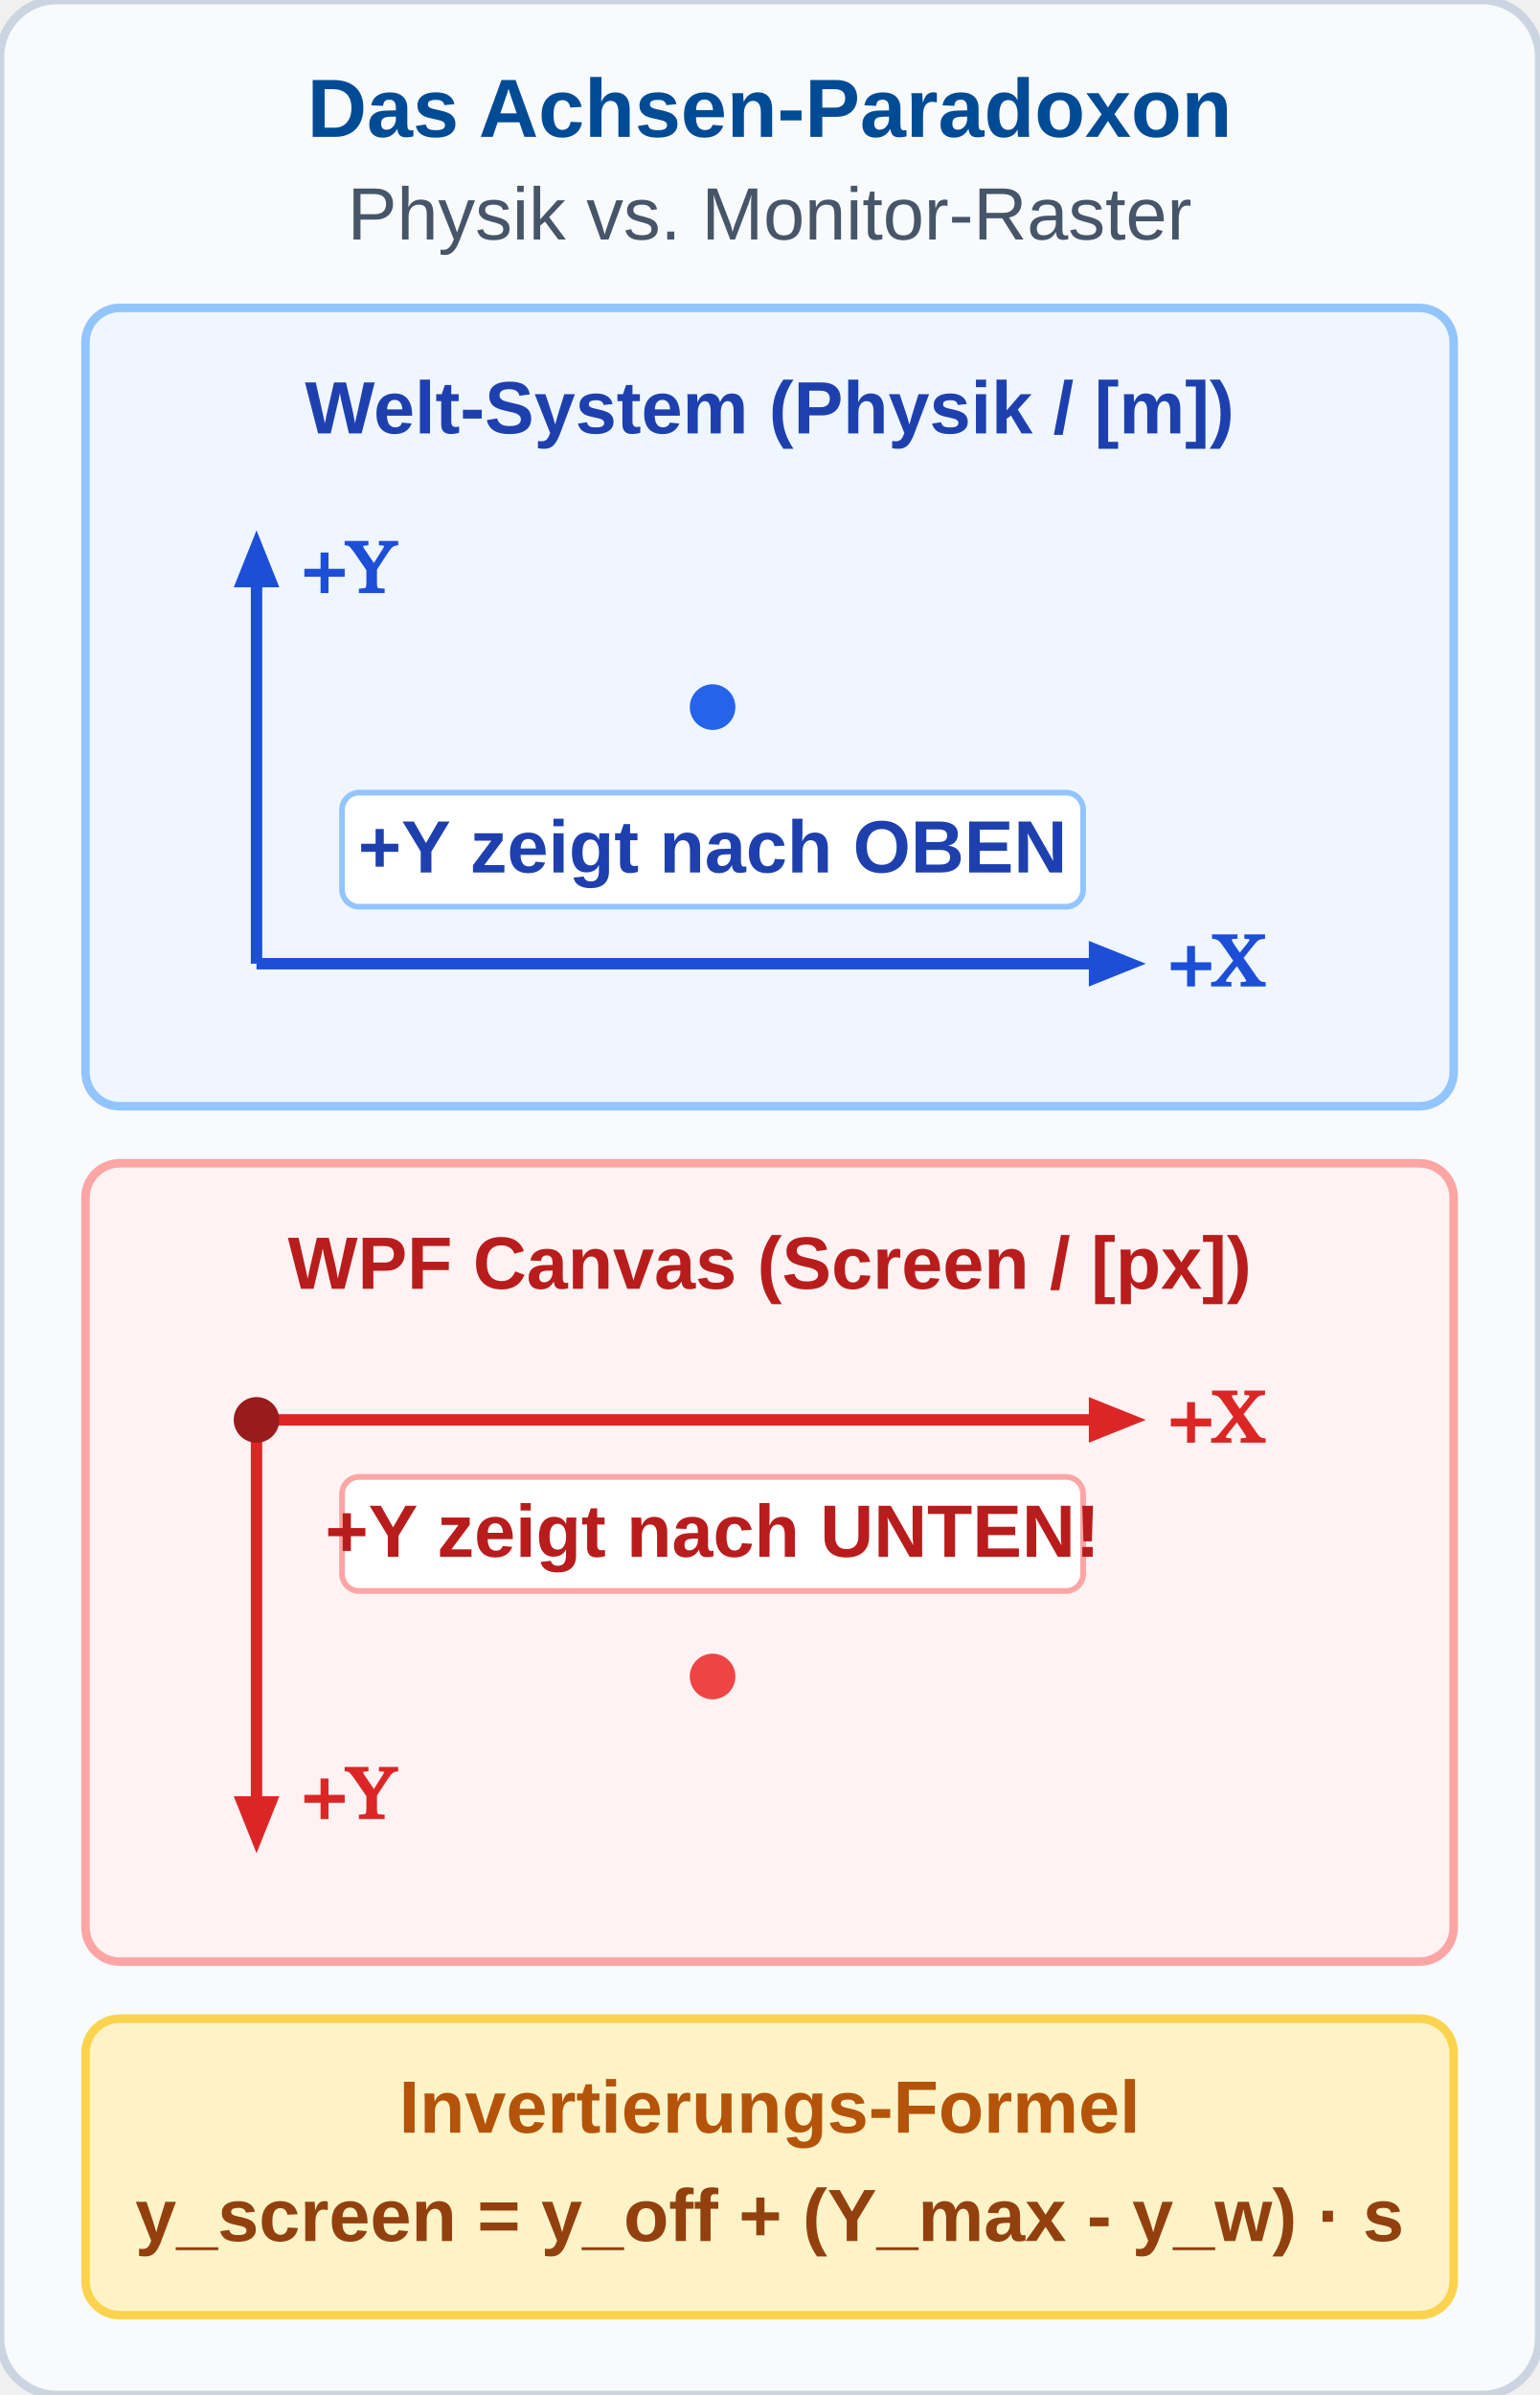
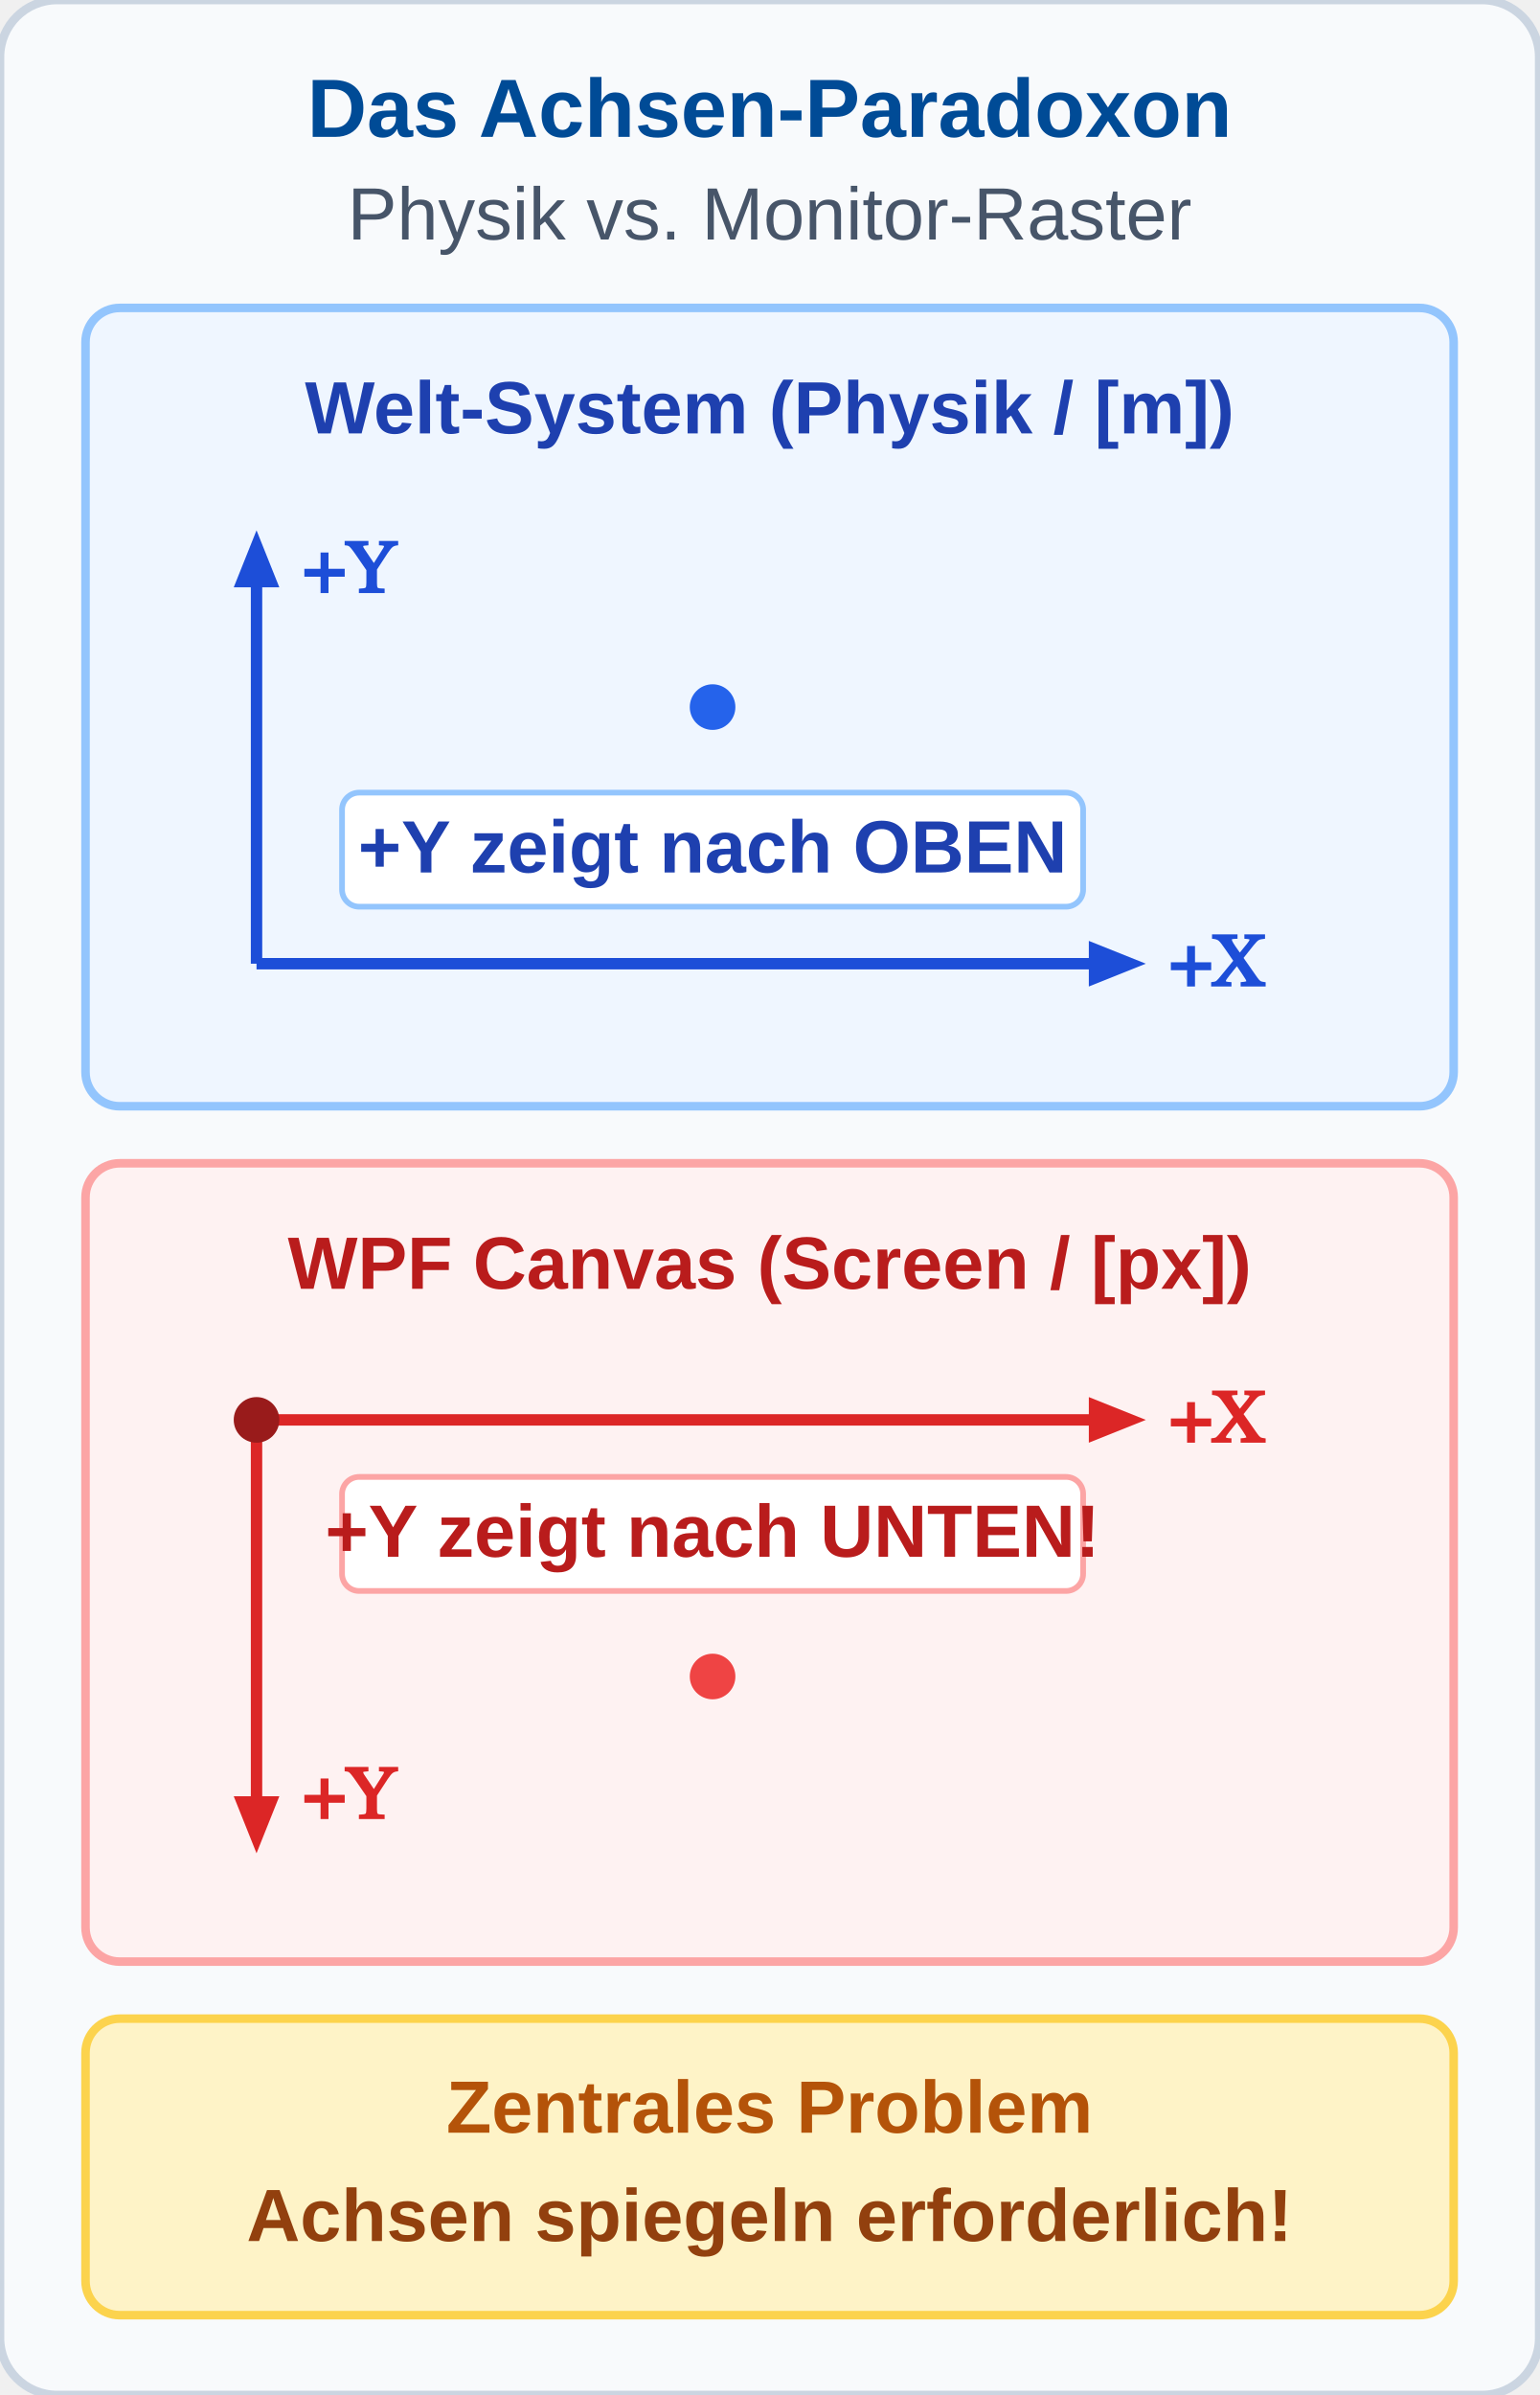
<svg xmlns="http://www.w3.org/2000/svg" viewBox="0 0 270 420" width="270" height="420">
  <defs>
    <style>
      .hdr { font-family: 'Segoe UI', Arial, sans-serif; font-size: 14.5px; font-weight: bold; fill: #004B96; text-anchor: middle; }
      .sub { font-family: 'Segoe UI', Arial, sans-serif; font-size: 13px; fill: #475569; text-anchor: middle; }
      .lbl { font-family: 'Segoe UI', Arial, sans-serif; font-size: 13px; font-weight: bold; text-anchor: middle; }
      .desc { font-family: 'Segoe UI', Arial, sans-serif; font-size: 13px; fill: #334155; text-anchor: middle; }
      .axis { font-family: 'Cambria Math', serif; font-size: 13px; font-weight: bold; }
    </style>
  </defs>
  <rect width="270" height="420" rx="10" fill="#f8fafc" stroke="#cbd5e1" stroke-width="1.5" />
  <text x="135" y="24" class="hdr">Das Achsen-Paradoxon</text>
  <text x="135" y="42" class="sub">Physik vs. Monitor-Raster</text>
  <g transform="translate(15, 54)">
    <rect width="240" height="140" rx="6" fill="#eff6ff" stroke="#93c5fd" stroke-width="1.5" />
    <text x="120" y="22" class="lbl" style="fill: #1e40af;">Welt-System (Physik / [m])</text>
    <g transform="translate(30, 115)">
      <line x1="0" y1="0" x2="150" y2="0" stroke="#1d4ed8" stroke-width="2" />
      <polygon points="156,0 146,-4 146,4" fill="#1d4ed8" />
      <text x="160" y="4" class="axis" style="fill: #1d4ed8;">+X</text>
      <line x1="0" y1="0" x2="0" y2="-70" stroke="#1d4ed8" stroke-width="2" />
      <polygon points="0,-76 -4,-66 4,-66" fill="#1d4ed8" />
      <text x="8" y="-65" class="axis" style="fill: #1d4ed8;">+Y</text>
      <circle cx="80" cy="-45" r="4" fill="#2563eb" />
      <rect x="15" y="-30" width="130" height="20" rx="3" fill="#ffffff" stroke="#93c5fd" stroke-width="1" />
      <text x="80" y="-16" class="desc" style="fill: #1e40af; font-weight: bold;">+Y zeigt nach OBEN</text>
    </g>
  </g>
  <g transform="translate(15, 204)">
    <rect width="240" height="140" rx="6" fill="#fef2f2" stroke="#fca5a5" stroke-width="1.5" />
    <text x="120" y="22" class="lbl" style="fill: #b91c1c;">WPF Canvas (Screen / [px])</text>
    <g transform="translate(30, 45)">
      <line x1="0" y1="0" x2="150" y2="0" stroke="#dc2626" stroke-width="2" />
      <polygon points="156,0 146,-4 146,4" fill="#dc2626" />
      <text x="160" y="4" class="axis" style="fill: #dc2626;">+X</text>
      <line x1="0" y1="0" x2="0" y2="70" stroke="#dc2626" stroke-width="2" />
      <polygon points="0,76 -4,66 4,66" fill="#dc2626" />
      <text x="8" y="70" class="axis" style="fill: #dc2626;">+Y</text>
      <circle cx="0" cy="0" r="4" fill="#991b1b" />
      <circle cx="80" cy="45" r="4" fill="#ef4444" />
      <rect x="15" y="10" width="130" height="20" rx="3" fill="#ffffff" stroke="#fca5a5" stroke-width="1" />
      <text x="80" y="24" class="desc" style="fill: #b91c1c; font-weight: bold;">+Y zeigt nach UNTEN!</text>
    </g>
  </g>
  <rect x="15" y="354" width="240" height="52" rx="6" fill="#fef3c7" stroke="#fcd34d" stroke-width="1.5" />
-   <text x="135" y="374" class="lbl" style="fill: #b45309;">Invertierungs-Formel</text>
-   <text x="135" y="393" class="desc" style="font-weight: bold; fill: #92400e;">y_screen = y_off + (Y_max - y_w) · s</text>
+   <text x="135" y="374" class="lbl" style="fill: #b45309;">Zentrales Problem</text>
+   <text x="135" y="393" class="desc" style="font-weight: bold; fill: #92400e;">Achsen spiegeln erforderlich!</text>
</svg>
